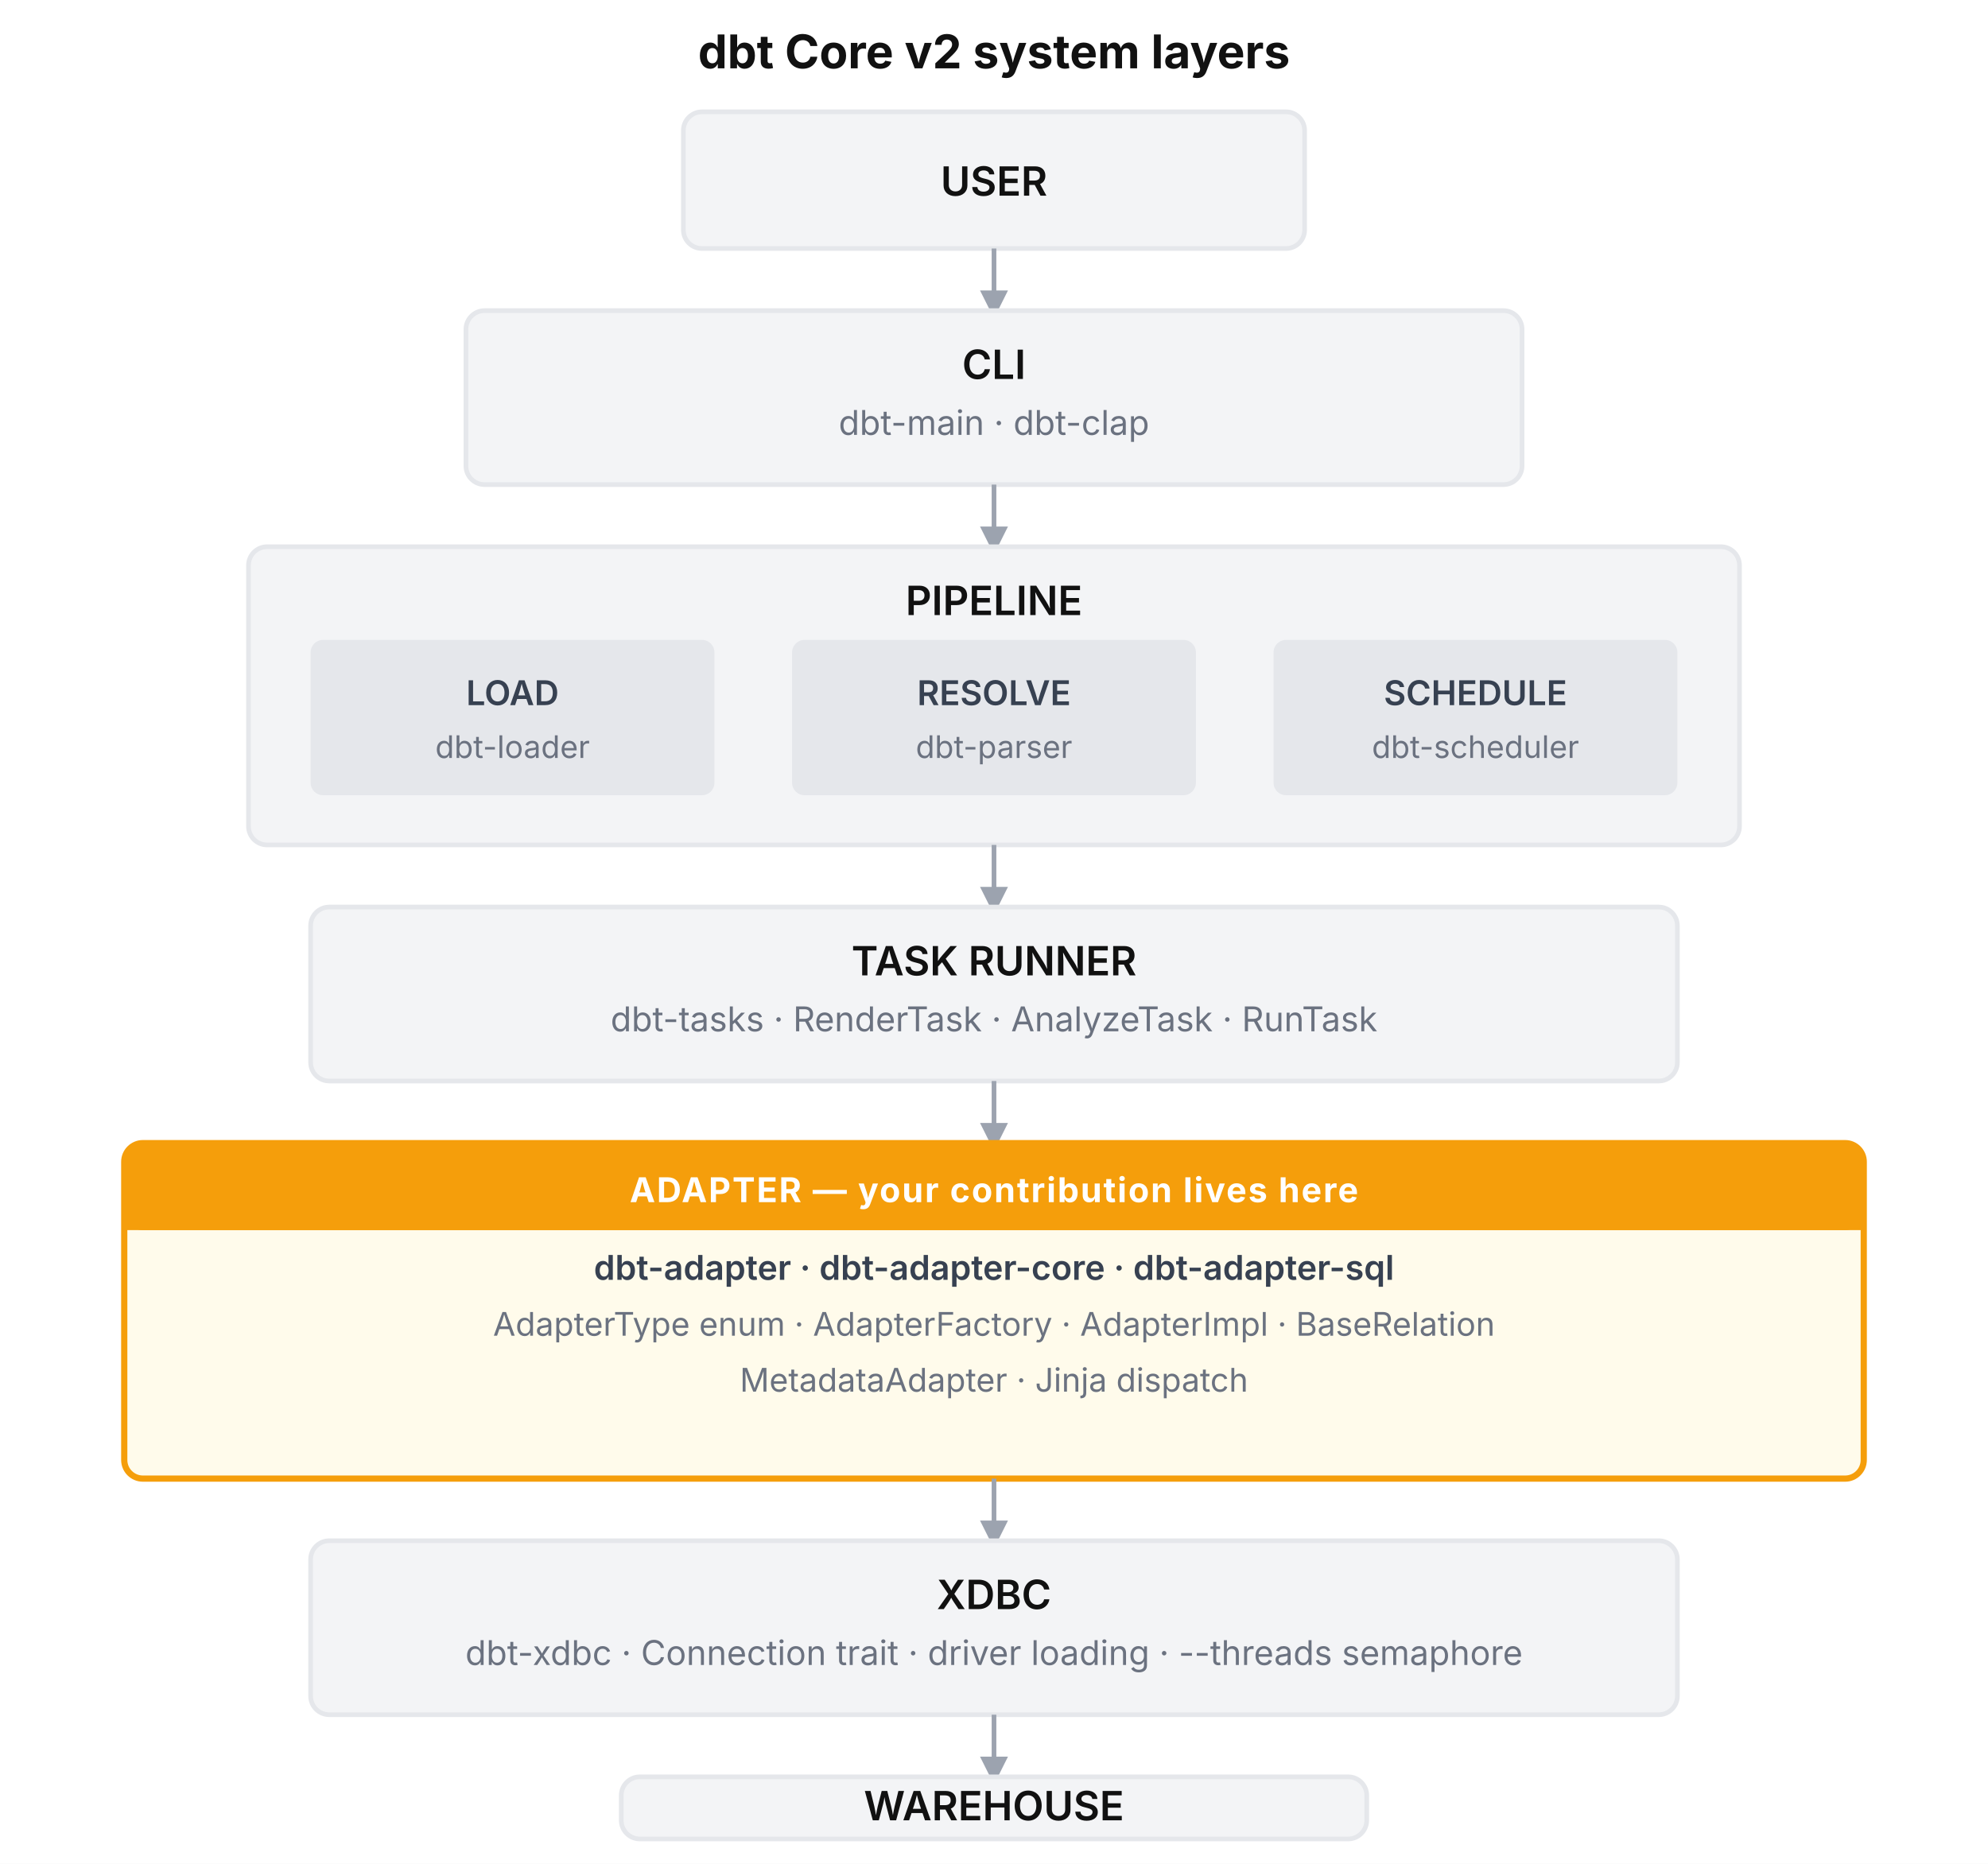
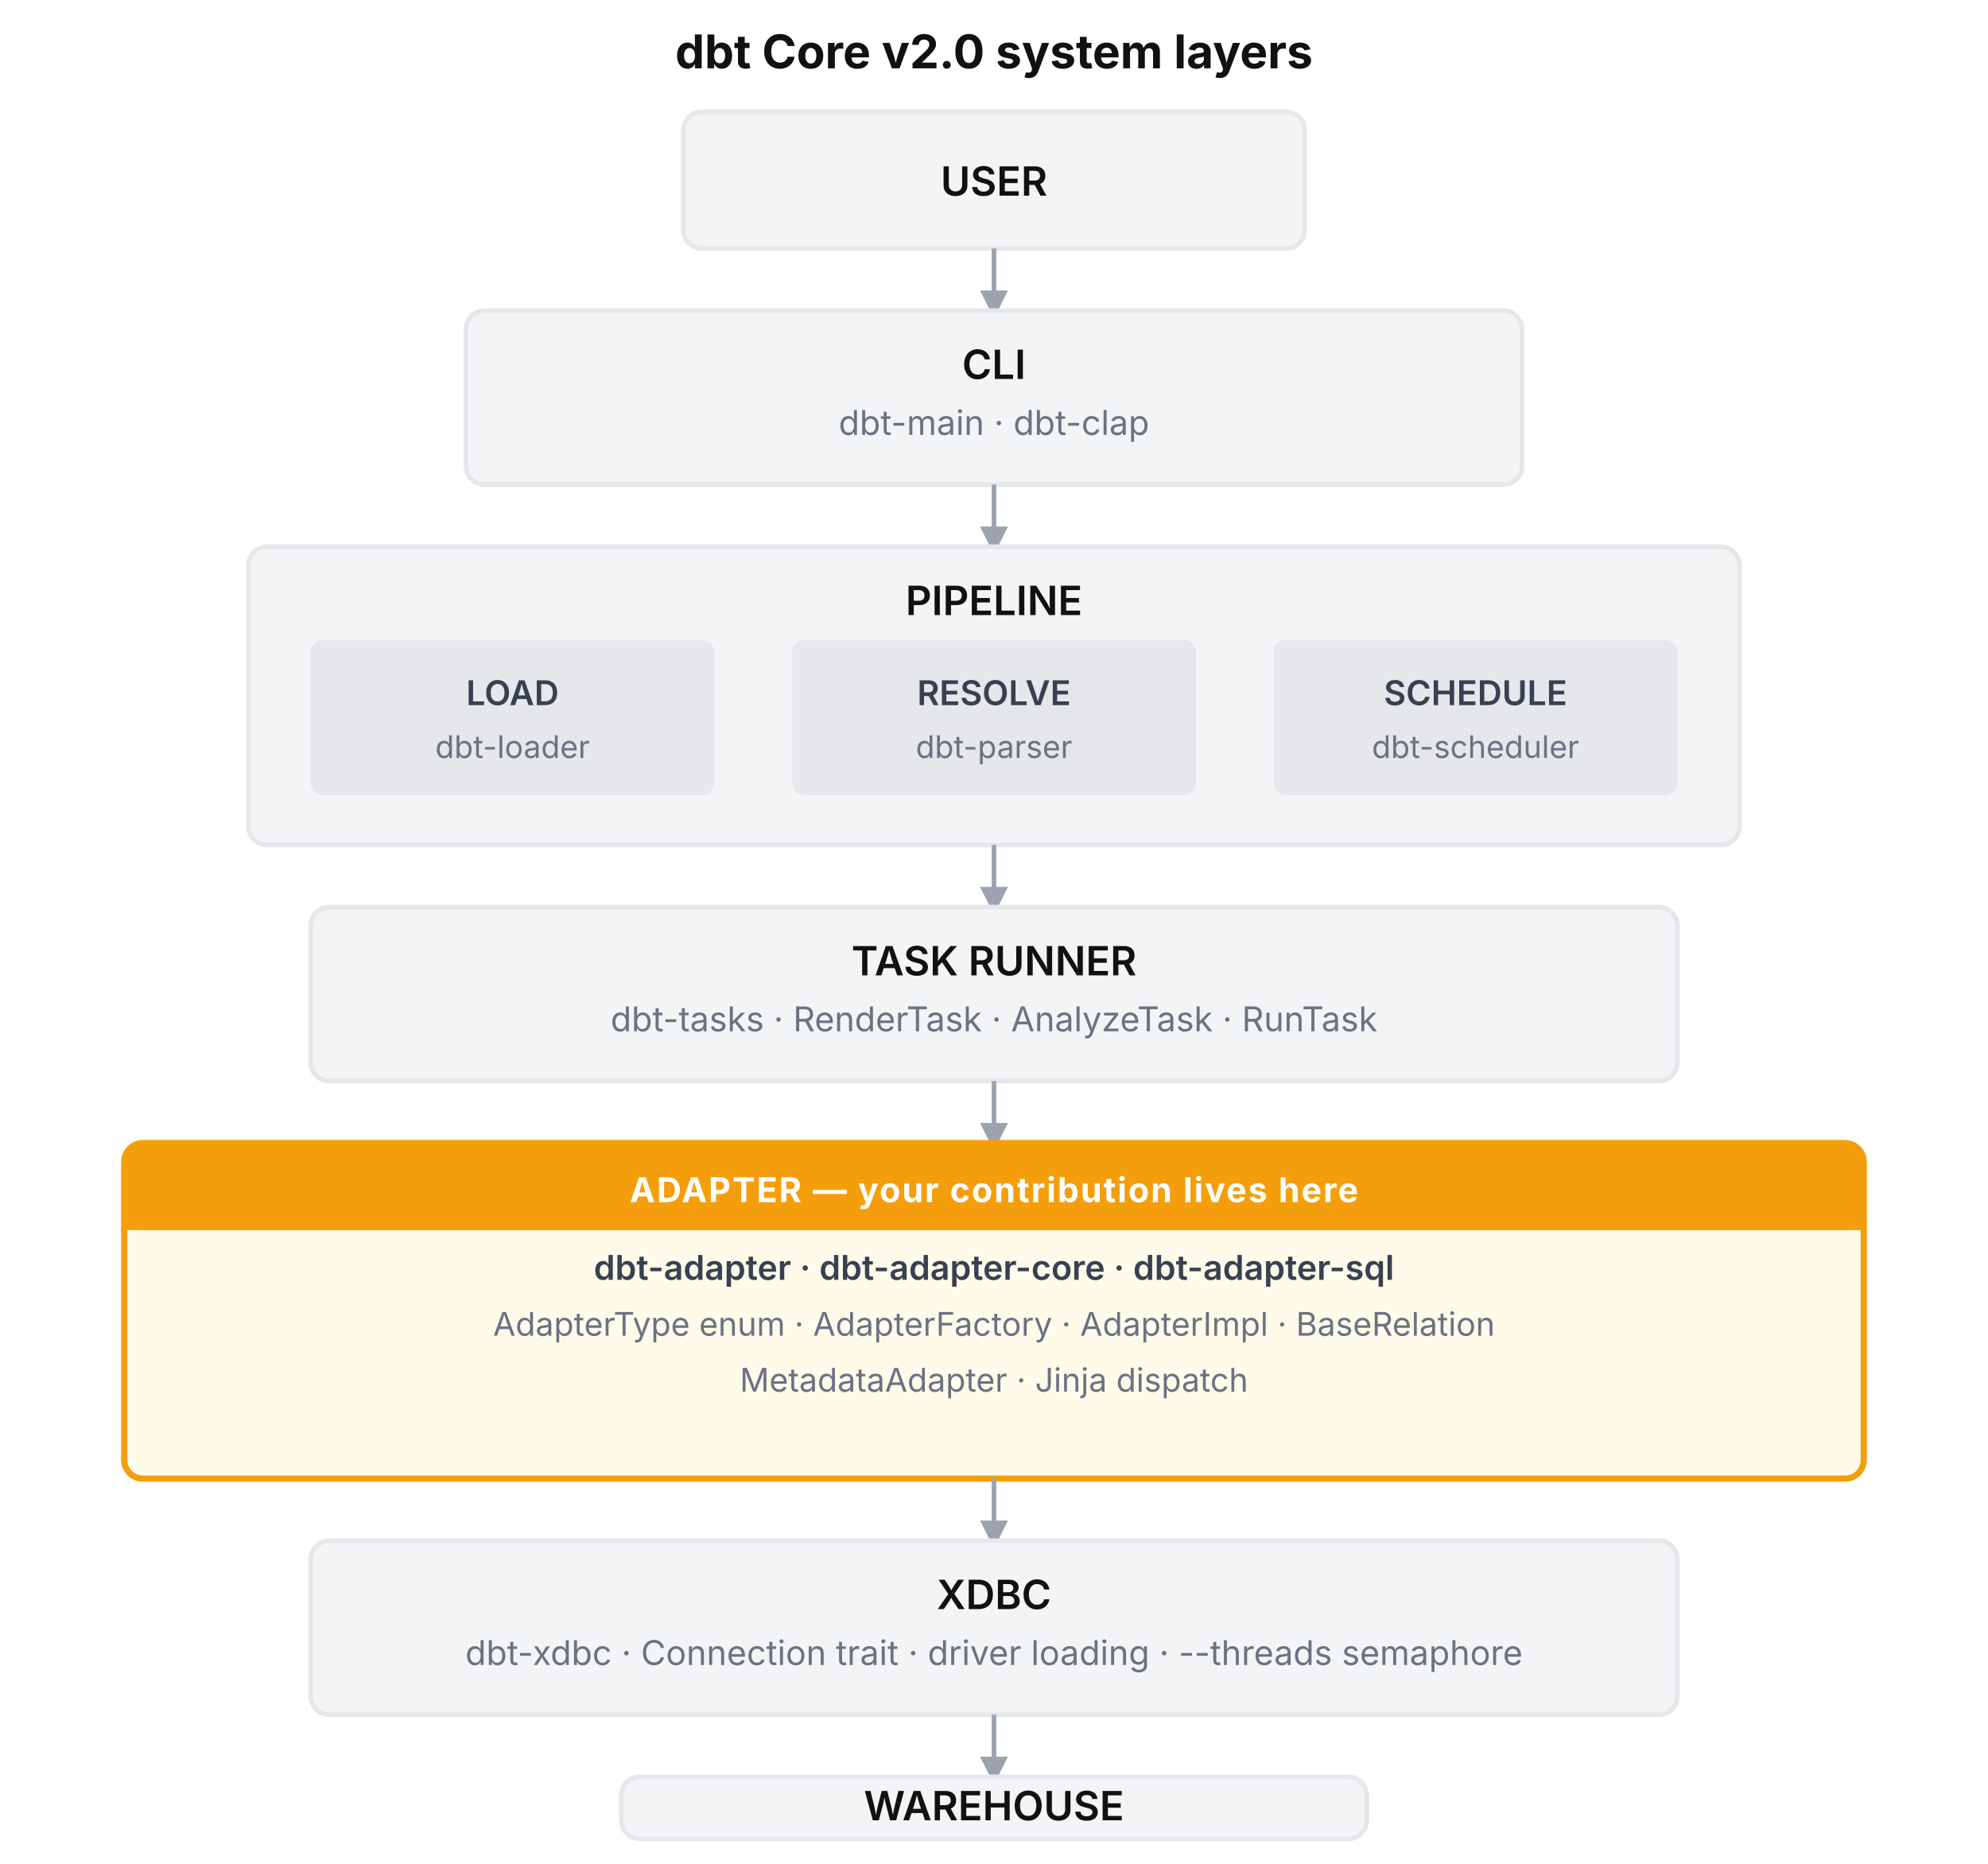
<svg xmlns="http://www.w3.org/2000/svg" viewBox="0 0 640 600" font-family="-apple-system, BlinkMacSystemFont, 'Segoe UI', sans-serif">
  <rect width="640" height="600" fill="white" />
  <defs>
    <marker id="a" markerWidth="8" markerHeight="8" refX="4" refY="4" orient="auto">
      <path d="M1,1 L7,4 L1,7 Z" fill="#9ca3af" />
    </marker>
  </defs>
-   <text x="320" y="22" text-anchor="middle" font-size="15" font-weight="700" fill="#111">dbt Core v2 system layers</text>
+   <text x="320" y="22" text-anchor="middle" font-size="15" font-weight="700" fill="#111">dbt Core v2.0 system layers</text>
  <rect x="220" y="36" width="200" height="44" rx="6" fill="#f3f4f6" stroke="#e5e7eb" stroke-width="1.5" />
  <text x="320" y="63" text-anchor="middle" font-size="13" font-weight="600" fill="#111">USER</text>
  <line x1="320" y1="80" x2="320" y2="98" stroke="#9ca3af" stroke-width="1.5" marker-end="url(#a)" />
  <rect x="150" y="100" width="340" height="56" rx="6" fill="#f3f4f6" stroke="#e5e7eb" stroke-width="1.5" />
  <text x="320" y="122" text-anchor="middle" font-size="13" font-weight="600" fill="#111">CLI</text>
  <text x="320" y="140" text-anchor="middle" font-size="11" fill="#6b7280">dbt-main · dbt-clap</text>
  <line x1="320" y1="156" x2="320" y2="174" stroke="#9ca3af" stroke-width="1.5" marker-end="url(#a)" />
  <rect x="80" y="176" width="480" height="96" rx="6" fill="#f3f4f6" stroke="#e5e7eb" stroke-width="1.5" />
  <text x="320" y="198" text-anchor="middle" font-size="13" font-weight="600" fill="#111">PIPELINE</text>
  <rect x="100" y="206" width="130" height="50" rx="4" fill="#e5e7eb" />
  <text x="165" y="227" text-anchor="middle" font-size="11" font-weight="600" fill="#374151">LOAD</text>
  <text x="165" y="244" text-anchor="middle" font-size="10" fill="#6b7280">dbt-loader</text>
  <rect x="255" y="206" width="130" height="50" rx="4" fill="#e5e7eb" />
  <text x="320" y="227" text-anchor="middle" font-size="11" font-weight="600" fill="#374151">RESOLVE</text>
  <text x="320" y="244" text-anchor="middle" font-size="10" fill="#6b7280">dbt-parser</text>
  <rect x="410" y="206" width="130" height="50" rx="4" fill="#e5e7eb" />
  <text x="475" y="227" text-anchor="middle" font-size="11" font-weight="600" fill="#374151">SCHEDULE</text>
  <text x="475" y="244" text-anchor="middle" font-size="10" fill="#6b7280">dbt-scheduler</text>
  <line x1="320" y1="272" x2="320" y2="290" stroke="#9ca3af" stroke-width="1.5" marker-end="url(#a)" />
  <rect x="100" y="292" width="440" height="56" rx="6" fill="#f3f4f6" stroke="#e5e7eb" stroke-width="1.5" />
  <text x="320" y="314" text-anchor="middle" font-size="13" font-weight="600" fill="#111">TASK RUNNER</text>
  <text x="320" y="332" text-anchor="middle" font-size="11" fill="#6b7280">dbt-tasks · RenderTask · AnalyzeTask · RunTask</text>
  <line x1="320" y1="348" x2="320" y2="366" stroke="#9ca3af" stroke-width="1.5" marker-end="url(#a)" />
  <rect x="40" y="368" width="560" height="108" rx="6" fill="#fffbeb" stroke="#f59e0b" stroke-width="2" />
  <rect x="40" y="368" width="560" height="28" rx="6" fill="#f59e0b" />
  <rect x="40" y="382" width="560" height="14" fill="#f59e0b" />
  <text x="320" y="387" text-anchor="middle" font-size="11" font-weight="700" fill="white" letter-spacing="0.5">ADAPTER — your contribution lives here</text>
  <text x="320" y="412" text-anchor="middle" font-size="11" font-weight="600" fill="#374151">dbt-adapter · dbt-adapter-core · dbt-adapter-sql</text>
  <text x="320" y="430" text-anchor="middle" font-size="10.5" fill="#6b7280">AdapterType enum · AdapterFactory · AdapterImpl · BaseRelation</text>
  <text x="320" y="448" text-anchor="middle" font-size="10.5" fill="#6b7280">MetadataAdapter · Jinja dispatch</text>
  <line x1="320" y1="476" x2="320" y2="494" stroke="#9ca3af" stroke-width="1.5" marker-end="url(#a)" />
  <rect x="100" y="496" width="440" height="56" rx="6" fill="#f3f4f6" stroke="#e5e7eb" stroke-width="1.5" />
  <text x="320" y="518" text-anchor="middle" font-size="13" font-weight="600" fill="#111">XDBC</text>
  <text x="320" y="536" text-anchor="middle" font-size="11" fill="#6b7280">dbt-xdbc · Connection trait · driver loading · --threads semaphore</text>
  <line x1="320" y1="552" x2="320" y2="570" stroke="#9ca3af" stroke-width="1.5" marker-end="url(#a)" />
  <rect x="200" y="572" width="240" height="20" rx="6" fill="#f3f4f6" stroke="#e5e7eb" stroke-width="1.5" />
  <text x="320" y="586" text-anchor="middle" font-size="13" font-weight="600" fill="#111">WAREHOUSE</text>
</svg>
